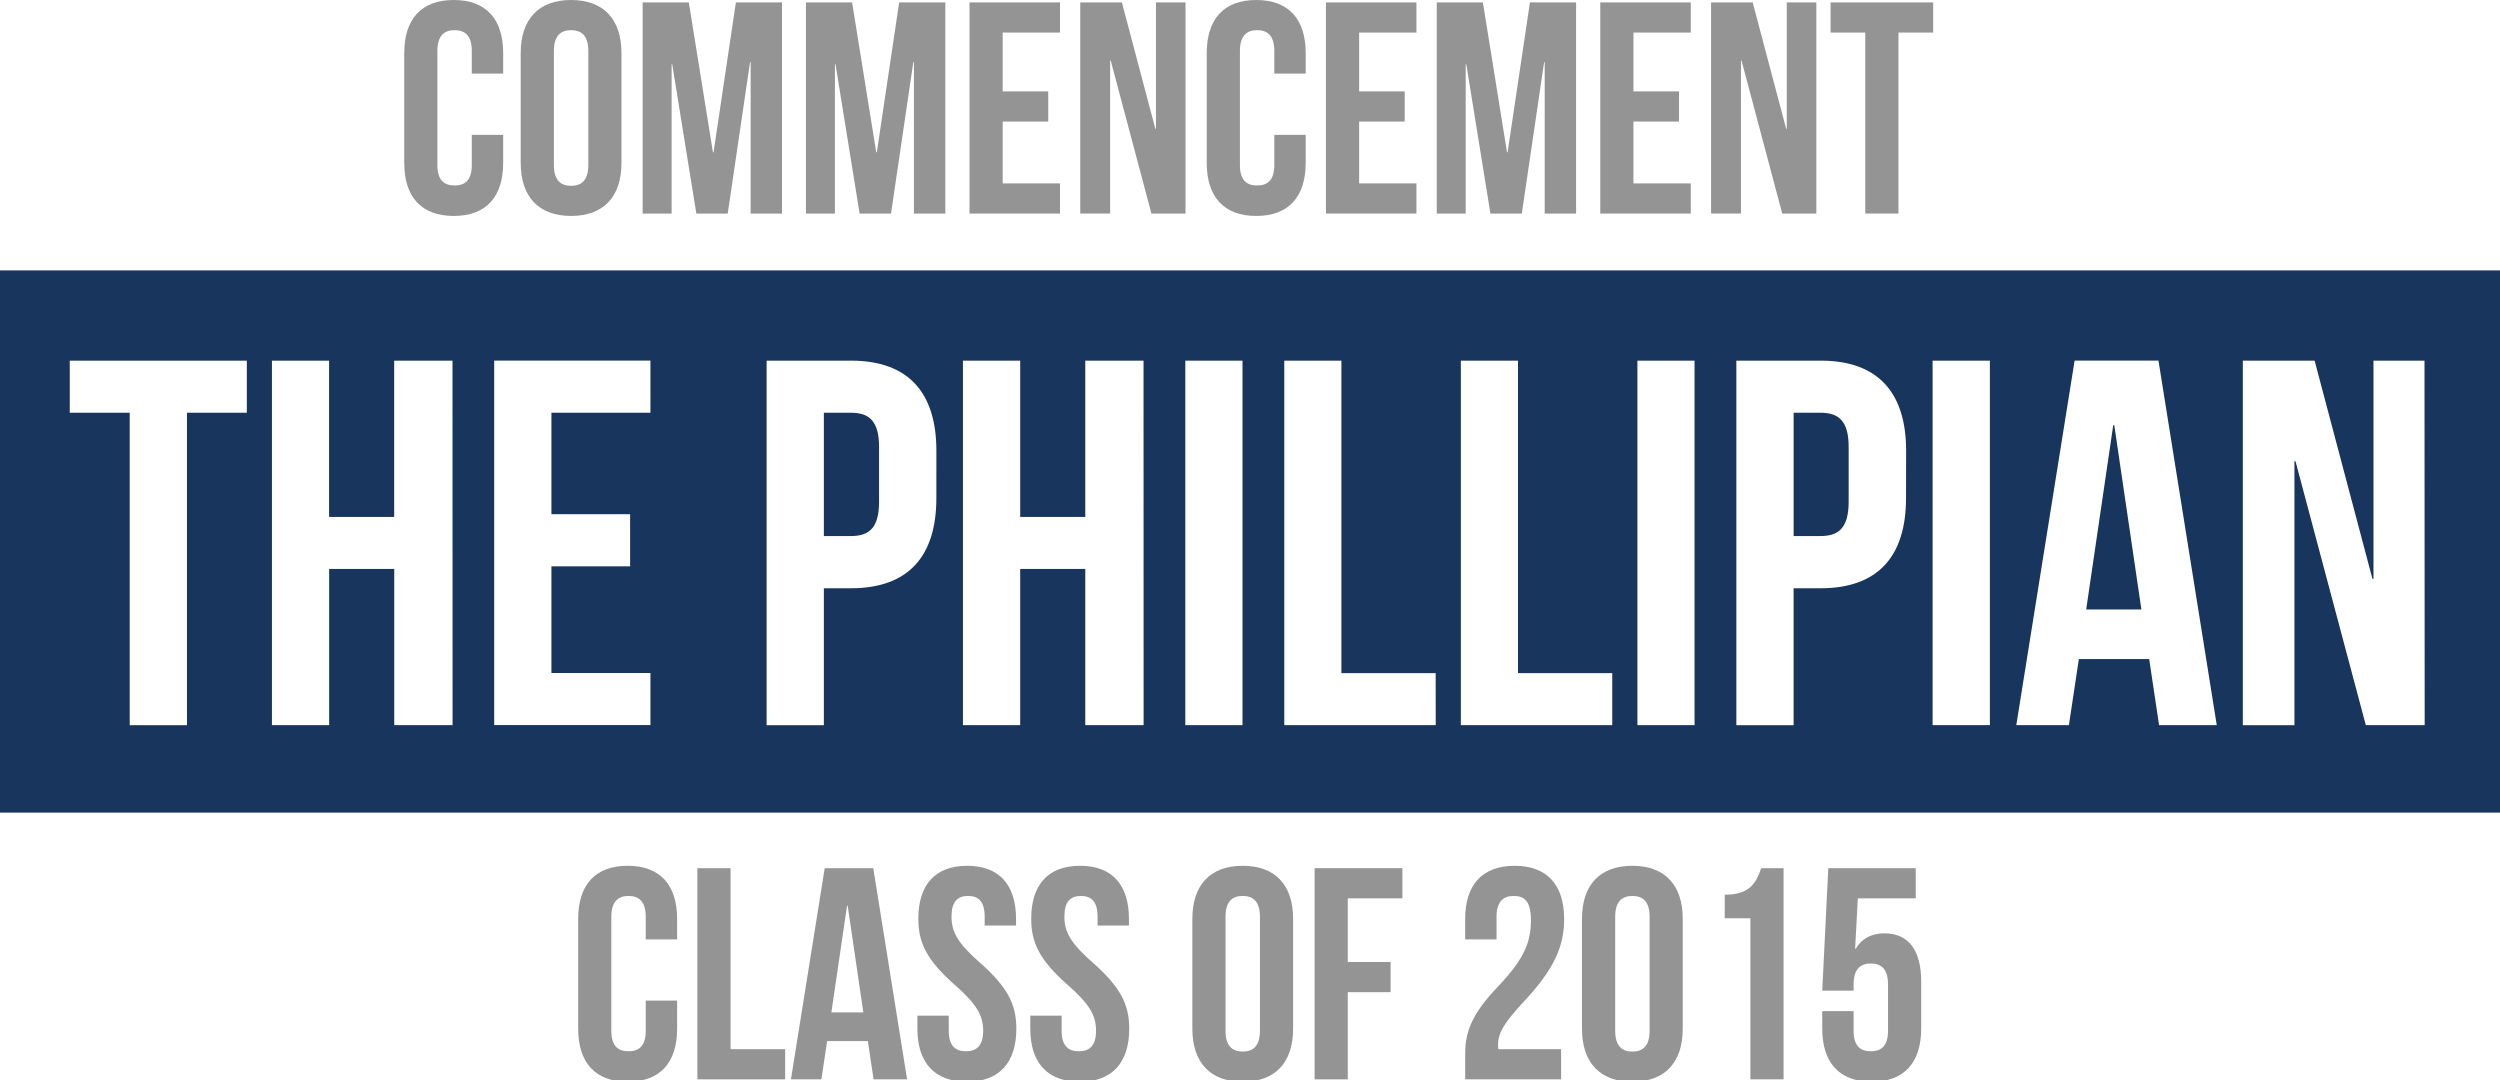
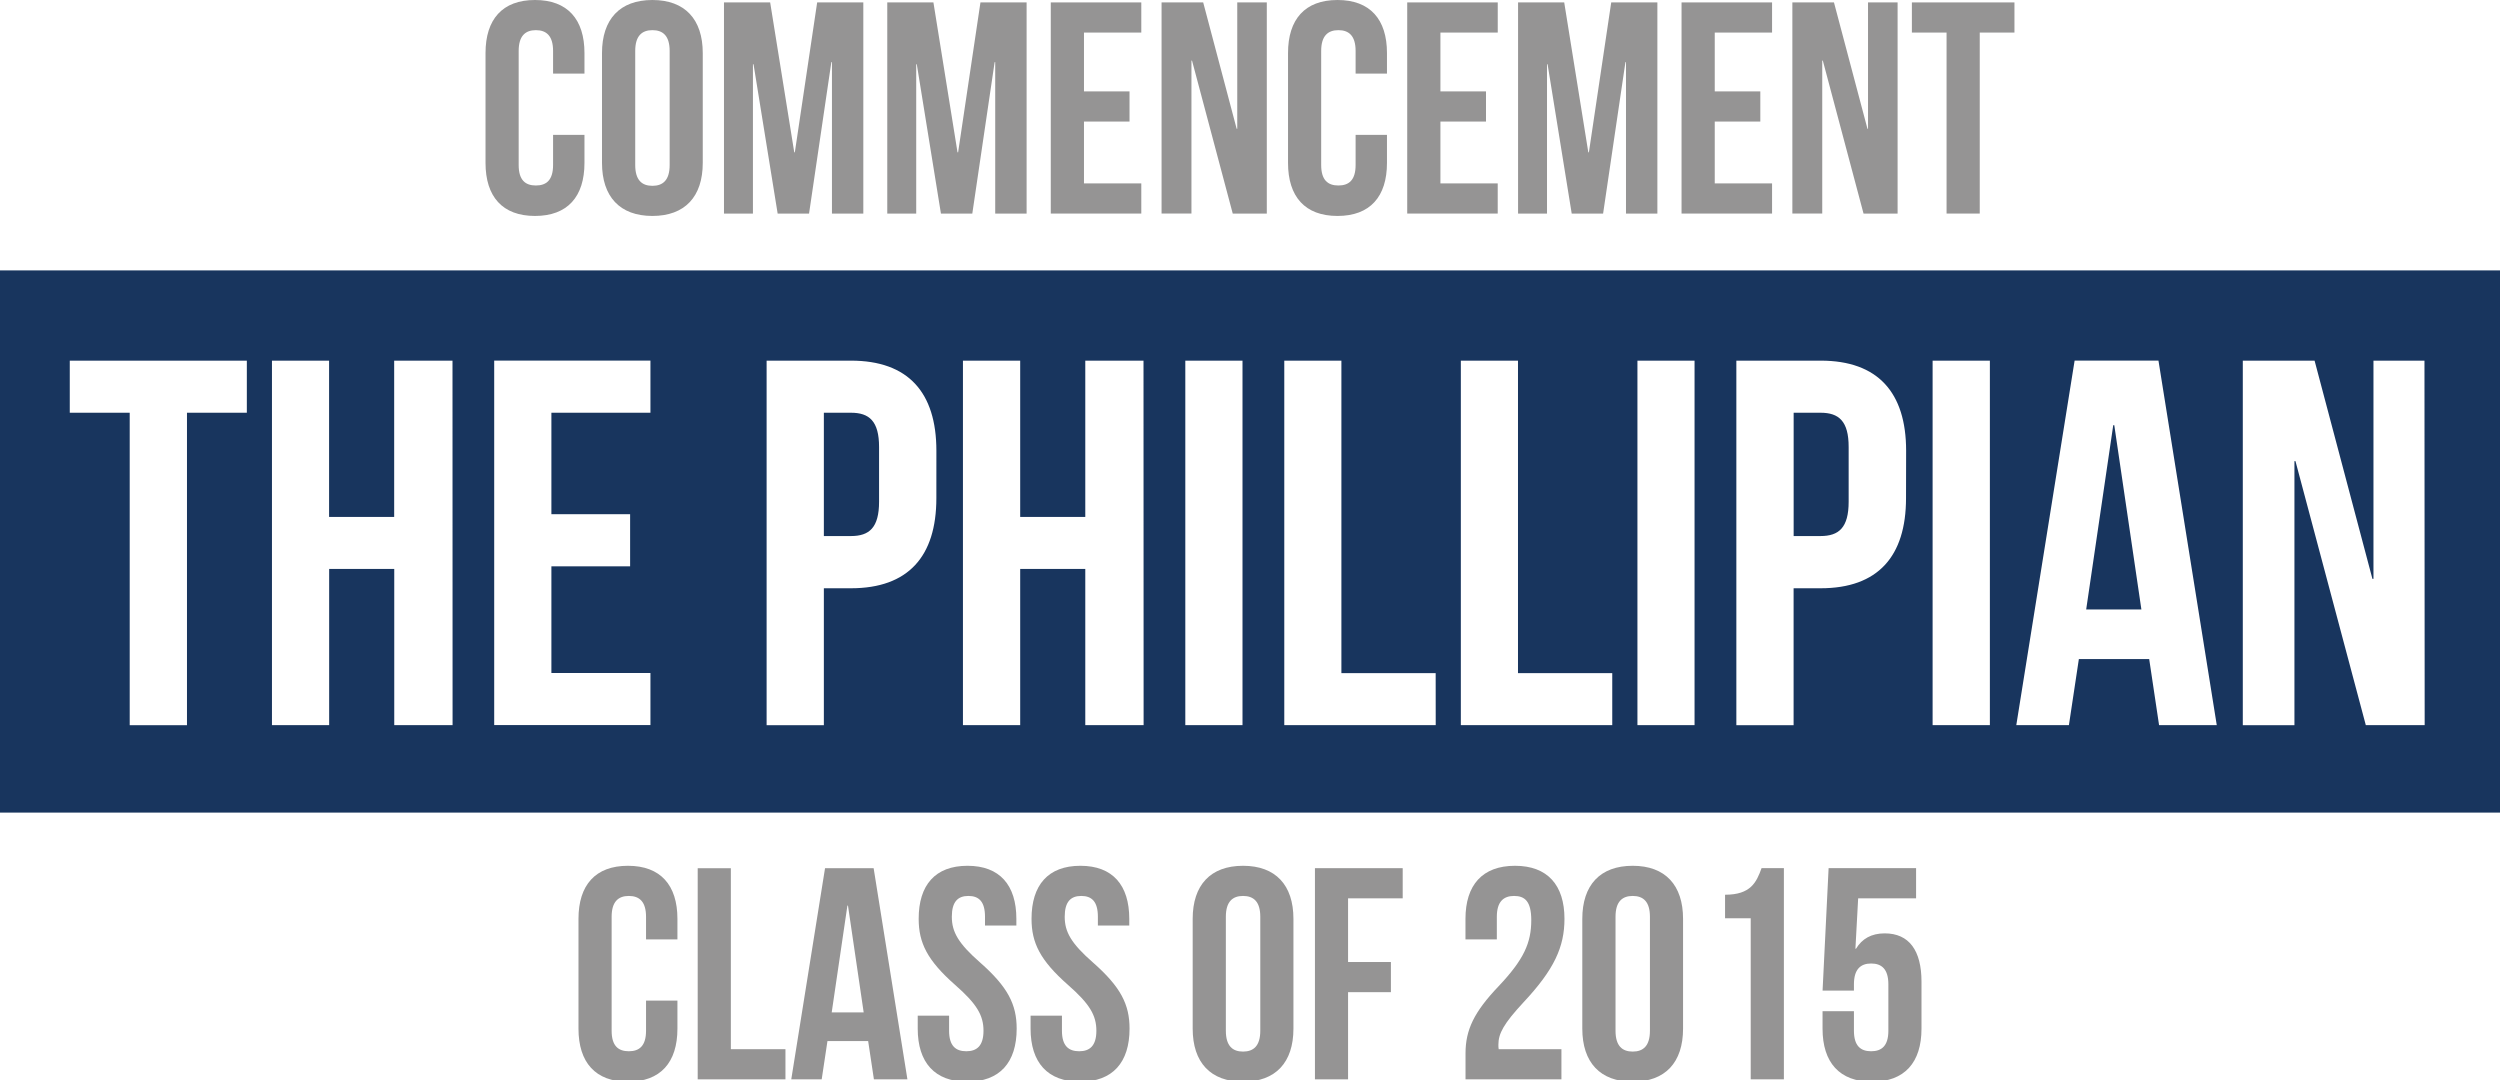
<svg xmlns="http://www.w3.org/2000/svg" version="1.1" id="Layer_1" x="0px" y="0px" width="99.398px" height="42.914px" viewBox="0 0 99.398 42.914" enable-background="new 0 0 99.398 42.914" xml:space="preserve">
  <g enable-background="new    ">
-     <path fill="#959494" d="M20.006,5.361v1.115c0,1.343-0.672,2.11-1.967,2.11c-1.295,0-1.967-0.768-1.967-2.11V2.11   c0-1.343,0.672-2.11,1.967-2.11c1.295,0,1.967,0.768,1.967,2.11v0.816h-1.248v-0.9c0-0.6-0.264-0.827-0.684-0.827   c-0.419,0-0.684,0.228-0.684,0.827v4.534c0,0.6,0.264,0.815,0.684,0.815c0.42,0,0.684-0.216,0.684-0.815V5.361H20.006z" />
-     <path fill="#959494" d="M20.703,2.11c0-1.343,0.708-2.11,2.003-2.11c1.295,0,2.003,0.768,2.003,2.11v4.366   c0,1.343-0.708,2.11-2.003,2.11c-1.295,0-2.003-0.768-2.003-2.11V2.11z M22.023,6.561c0,0.6,0.264,0.827,0.684,0.827   c0.42,0,0.684-0.228,0.684-0.827V2.026c0-0.6-0.264-0.827-0.684-0.827c-0.419,0-0.684,0.228-0.684,0.827V6.561z" />
-     <path fill="#959494" d="M28.346,6.057h0.024l0.888-5.961h1.835v8.396h-1.248V2.471h-0.024l-0.887,6.021h-1.248l-0.959-5.937h-0.024   v5.937h-1.151V0.096h1.835L28.346,6.057z" />
-     <path fill="#959494" d="M34.838,6.057h0.024l0.888-5.961h1.835v8.396h-1.248V2.471h-0.024l-0.887,6.021h-1.248l-0.959-5.937h-0.024   v5.937h-1.151V0.096h1.835L34.838,6.057z" />
-     <path fill="#959494" d="M39.866,3.634h1.811v1.199h-1.811v2.459h2.279v1.199h-3.598V0.096h3.598v1.199h-2.279V3.634z" />
-     <path fill="#959494" d="M44.162,2.41h-0.024v6.081h-1.188V0.096h1.655l1.331,5.025h0.024V0.096h1.175v8.396h-1.355L44.162,2.41z" />
-     <path fill="#959494" d="M51.913,5.361v1.115c0,1.343-0.672,2.11-1.967,2.11c-1.295,0-1.967-0.768-1.967-2.11V2.11   c0-1.343,0.672-2.11,1.967-2.11c1.295,0,1.967,0.768,1.967,2.11v0.816h-1.247v-0.9c0-0.6-0.264-0.827-0.684-0.827   c-0.419,0-0.684,0.228-0.684,0.827v4.534c0,0.6,0.264,0.815,0.684,0.815c0.42,0,0.684-0.216,0.684-0.815V5.361H51.913z" />
-     <path fill="#959494" d="M54.038,3.634h1.812v1.199h-1.812v2.459h2.278v1.199h-3.598V0.096h3.598v1.199h-2.278V3.634z" />
-     <path fill="#959494" d="M59.918,6.057h0.023l0.888-5.961h1.835v8.396h-1.248V2.471h-0.023l-0.887,6.021h-1.248l-0.959-5.937h-0.024   v5.937h-1.151V0.096h1.835L59.918,6.057z" />
-     <path fill="#959494" d="M64.945,3.634h1.812v1.199h-1.812v2.459h2.279v1.199h-3.598V0.096h3.598v1.199h-2.279V3.634z" />
-     <path fill="#959494" d="M69.242,2.41h-0.023v6.081h-1.188V0.096h1.654l1.332,5.025h0.023V0.096h1.176v8.396h-1.355L69.242,2.41z" />
-     <path fill="#959494" d="M72.783,0.096h4.078v1.199h-1.38v7.196h-1.319V1.295h-1.379V0.096z" />
+     <path fill="#959494" d="M23.238,5.361v1.115c0,1.343-0.672,2.11-1.967,2.11s-1.967-0.768-1.967-2.11V2.11   c0-1.343,0.672-2.11,1.967-2.11s1.967,0.768,1.967,2.11v0.816H21.99v-0.9c0-0.6-0.264-0.827-0.684-0.827   c-0.419,0-0.684,0.228-0.684,0.827V6.56c0,0.6,0.264,0.815,0.684,0.815S21.99,7.159,21.99,6.56V5.361H23.238z" />
+     <path fill="#959494" d="M23.935,2.11c0-1.343,0.708-2.11,2.003-2.11s2.003,0.768,2.003,2.11v4.366c0,1.343-0.708,2.11-2.003,2.11   s-2.003-0.768-2.003-2.11V2.11z M25.256,6.561c0,0.6,0.264,0.827,0.684,0.827s0.685-0.228,0.685-0.827V2.026   c0-0.6-0.265-0.827-0.685-0.827c-0.419,0-0.684,0.228-0.684,0.827V6.561z" />
+     <path fill="#959494" d="M31.579,6.057h0.023l0.888-5.961h1.835v8.396h-1.247V2.471h-0.024l-0.887,6.021h-1.248L29.96,2.555h-0.024   v5.937h-1.151V0.096h1.836L31.579,6.057z" />
+     <path fill="#959494" d="M38.07,6.057h0.024l0.888-5.961h1.835v8.396h-1.248V2.471h-0.023l-0.888,6.021h-1.247l-0.96-5.937h-0.023   v5.937h-1.151V0.096h1.835L38.07,6.057z" />
+     <path fill="#959494" d="M43.098,3.634h1.811v1.199h-1.811v2.459h2.279v1.199h-3.599V0.096h3.599v1.199h-2.279V3.634z" />
+     <path fill="#959494" d="M47.394,2.41h-0.023v6.081h-1.188V0.096h1.655l1.331,5.025h0.023V0.096h1.175v8.396h-1.354L47.394,2.41z" />
+     <path fill="#959494" d="M55.145,5.361v1.115c0,1.343-0.672,2.11-1.967,2.11s-1.967-0.768-1.967-2.11V2.11   c0-1.343,0.672-2.11,1.967-2.11s1.967,0.768,1.967,2.11v0.816h-1.247v-0.9c0-0.6-0.264-0.827-0.684-0.827   c-0.419,0-0.685,0.228-0.685,0.827V6.56c0,0.6,0.265,0.815,0.685,0.815s0.684-0.216,0.684-0.815V5.361H55.145z" />
+     <path fill="#959494" d="M57.27,3.634h1.812v1.199H57.27v2.459h2.278v1.199H55.95V0.096h3.599v1.199H57.27V3.634z" />
+     <path fill="#959494" d="M63.15,6.057h0.023l0.888-5.961h1.835v8.396h-1.248V2.471h-0.022l-0.888,6.021H62.49l-0.959-5.937h-0.023   v5.937h-1.151V0.096h1.835L63.15,6.057z" />
+     <path fill="#959494" d="M68.177,3.634h1.812v1.199h-1.812v2.459h2.279v1.199h-3.599V0.096h3.599v1.199h-2.279V3.634z" />
+     <path fill="#959494" d="M72.474,2.41h-0.023v6.081h-1.188V0.096h1.654l1.332,5.025h0.022V0.096h1.176v8.396h-1.354L72.474,2.41z" />
+     <path fill="#959494" d="M76.015,0.096h4.078v1.199h-1.38v7.196h-1.319V1.295h-1.379V0.096z" />
  </g>
  <g>
    <g>
-       <path fill="#18355E" d="M84.021,16.905l-1.076,7.327h2.195l-1.078-7.327H84.021z M72.384,16.41h-1.071v4.903h1.069    c0.729,0,1.119-0.332,1.119-1.364v-2.175C73.503,16.74,73.108,16.41,72.384,16.41z M33.833,16.41h-1.077v4.903h1.077    c0.729,0,1.118-0.332,1.118-1.364v-2.175C34.952,16.74,34.558,16.41,33.833,16.41z M0,10.75v21.559h99.398V10.75H0z M9.814,16.41    h-2.38v12.423H5.157V16.41H2.774v-2.07h7.04V16.41z M17.994,28.832h-2.319v-6.211h-2.588v6.211h-2.275V14.339h2.272v6.213h2.588    v-6.213h2.319L17.994,28.832L17.994,28.832z M25.861,16.41h-3.937v4.033h3.129v2.073h-3.129v4.243h3.937v2.068h-6.212v-14.49    h6.212V16.41z M37.229,19.806c0,2.318-1.118,3.583-3.396,3.583h-1.077v5.444H30.48V14.339h3.354c2.276,0,3.396,1.264,3.396,3.582    L37.229,19.806L37.229,19.806z M45.469,28.832H43.15v-6.211h-2.588v6.211h-2.276V14.339h2.276v6.213h2.588v-6.213h2.316    L45.469,28.832L45.469,28.832z M49.401,28.832h-2.274V14.339h2.274V28.832z M57.083,28.832h-6.021V14.339h2.271v12.425h3.748    L57.083,28.832L57.083,28.832z M64.104,28.832h-6.022V14.339h2.272v12.425h3.748v2.067L64.104,28.832L64.104,28.832z     M67.374,28.832h-2.272V14.339h2.272V28.832L67.374,28.832z M75.782,19.806c0,2.318-1.119,3.583-3.396,3.583h-1.074v5.444h-2.276    V14.339h3.354c2.272,0,3.396,1.264,3.396,3.582L75.782,19.806L75.782,19.806z M79.116,28.832h-2.277V14.339h2.277V28.832z     M85.843,28.832l-0.393-2.629h-2.796l-0.396,2.629h-2.092l2.319-14.494h3.334l2.318,14.494H85.843z M96.403,28.832h-2.34    l-2.797-10.497h-0.041v10.499h-2.052V14.339h2.854l2.3,8.677h0.041v-8.677h2.028L96.403,28.832L96.403,28.832z" />
+       <path fill="#18355E" d="M84.021,16.905l-1.076,7.327h2.195l-1.078-7.327H84.021z M72.384,16.41h-1.07v4.903h1.068    c0.729,0,1.119-0.332,1.119-1.364v-2.175C73.503,16.74,73.108,16.41,72.384,16.41z M33.833,16.41h-1.077v4.903h1.077    c0.729,0,1.118-0.332,1.118-1.364v-2.175C34.952,16.74,34.558,16.41,33.833,16.41z M0,10.75v21.559h99.398V10.75H0z M9.814,16.41    h-2.38v12.423H5.157V16.41H2.774v-2.07h7.04V16.41z M17.994,28.832h-2.319v-6.211h-2.588v6.211h-2.274V14.339h2.271v6.213h2.588    v-6.213h2.319L17.994,28.832L17.994,28.832z M25.861,16.41h-3.938v4.033h3.13v2.073h-3.13v4.243h3.938v2.068h-6.212v-14.49h6.212    V16.41z M37.229,19.806c0,2.318-1.118,3.583-3.396,3.583h-1.077v5.444H30.48V14.339h3.354c2.276,0,3.396,1.264,3.396,3.582    L37.229,19.806L37.229,19.806z M45.469,28.832H43.15v-6.211h-2.588v6.211h-2.276V14.339h2.276v6.213h2.588v-6.213h2.315    L45.469,28.832L45.469,28.832z M49.401,28.832h-2.274V14.339h2.274V28.832z M57.083,28.832h-6.021V14.339h2.271v12.425h3.748    L57.083,28.832L57.083,28.832z M64.104,28.832h-6.022V14.339h2.272v12.425h3.748v2.067L64.104,28.832L64.104,28.832z     M67.374,28.832h-2.271V14.339h2.271V28.832L67.374,28.832z M75.782,19.806c0,2.318-1.119,3.583-3.396,3.583h-1.074v5.444h-2.276    V14.339h3.354c2.271,0,3.396,1.264,3.396,3.582L75.782,19.806L75.782,19.806z M79.116,28.832h-2.277V14.339h2.277V28.832z     M85.843,28.832l-0.393-2.629h-2.796l-0.396,2.629h-2.092l2.319-14.494h3.334l2.318,14.494H85.843z M96.403,28.832h-2.34    l-2.797-10.497h-0.041v10.499h-2.053V14.339h2.854l2.3,8.677h0.041v-8.677h2.028L96.403,28.832L96.403,28.832z" />
    </g>
  </g>
  <g>
-     <path fill="#959494" d="M144.329,17.738c-0.42,0-0.687,0.228-0.687,0.827v0.9h-1.246v-0.816c0-1.343,0.672-2.11,1.967-2.11   c1.296,0,1.968,0.768,1.968,2.11c0,1.116-0.408,2.016-1.631,3.322c-0.779,0.84-0.996,1.235-0.996,1.68c0,0.061,0,0.119,0.012,0.182   h2.496v1.199h-3.813V24c0-0.938,0.336-1.645,1.317-2.675c1.009-1.067,1.298-1.727,1.298-2.626   C145.013,17.942,144.747,17.738,144.329,17.738z" />
-     <path fill="#959494" d="M147.042,18.649c0-1.343,0.707-2.11,2.002-2.11s2.004,0.768,2.004,2.11v4.367   c0,1.342-0.709,2.108-2.004,2.108s-2.002-0.769-2.002-2.108V18.649z M148.36,23.1c0,0.602,0.265,0.827,0.685,0.827   s0.685-0.229,0.685-0.827v-4.534c0-0.6-0.265-0.827-0.685-0.827s-0.685,0.228-0.685,0.827V23.1z" />
-     <path fill="#959494" d="M152.716,17.69c1.021,0,1.248-0.492,1.451-1.056h0.89v8.397h-1.32v-6.405h-1.021V17.69z" />
-     <path fill="#959494" d="M157.841,22.318V23.1c0,0.6,0.265,0.813,0.685,0.813s0.685-0.215,0.685-0.813v-1.849   c0-0.6-0.265-0.827-0.685-0.827s-0.685,0.228-0.685,0.827v0.252h-1.248l0.24-4.869h3.479v1.199h-2.304l-0.108,2.003h0.024   c0.24-0.396,0.611-0.611,1.14-0.611c0.974,0,1.463,0.684,1.463,1.919v1.872c0,1.342-0.672,2.108-1.967,2.108   s-1.967-0.769-1.967-2.108v-0.697H157.841L157.841,22.318z" />
+     <path fill="#959494" d="M144.329,17.738c-0.42,0-0.687,0.228-0.687,0.827v0.9h-1.246v-0.816c0-1.343,0.672-2.11,1.967-2.11   c1.296,0,1.968,0.768,1.968,2.11c0,1.116-0.408,2.016-1.631,3.322c-0.779,0.84-0.996,1.235-0.996,1.68c0,0.062,0,0.119,0.012,0.183   h2.496v1.199h-3.812V24c0-0.938,0.336-1.645,1.316-2.675c1.01-1.067,1.299-1.727,1.299-2.626   C145.013,17.942,144.747,17.738,144.329,17.738z" />
+     <path fill="#959494" d="M147.042,18.649c0-1.343,0.707-2.11,2.002-2.11s2.004,0.768,2.004,2.11v4.367   c0,1.342-0.709,2.108-2.004,2.108s-2.002-0.769-2.002-2.108V18.649z M148.36,23.1c0,0.603,0.265,0.827,0.685,0.827   s0.686-0.229,0.686-0.827v-4.534c0-0.6-0.266-0.827-0.686-0.827s-0.685,0.228-0.685,0.827V23.1z" />
+     <path fill="#959494" d="M152.716,17.69c1.021,0,1.248-0.492,1.451-1.056h0.891v8.397h-1.32v-6.405h-1.021V17.69z" />
+     <path fill="#959494" d="M157.841,22.318V23.1c0,0.601,0.266,0.813,0.686,0.813s0.685-0.215,0.685-0.813v-1.849   c0-0.6-0.265-0.827-0.685-0.827s-0.686,0.228-0.686,0.827v0.252h-1.248l0.24-4.869h3.479v1.199h-2.305l-0.107,2.003h0.023   c0.24-0.396,0.611-0.611,1.141-0.611c0.974,0,1.463,0.684,1.463,1.919v1.872c0,1.342-0.672,2.108-1.967,2.108   s-1.968-0.769-1.968-2.108v-0.697H157.841L157.841,22.318z" />
  </g>
  <g enable-background="new    ">
-     <path fill="#959494" d="M26.922,39.784v1.115c0,1.343-0.672,2.11-1.967,2.11c-1.295,0-1.967-0.768-1.967-2.11v-4.366   c0-1.343,0.672-2.11,1.967-2.11c1.295,0,1.967,0.768,1.967,2.11v0.816h-1.248v-0.9c0-0.6-0.264-0.827-0.684-0.827   c-0.419,0-0.684,0.228-0.684,0.827v4.534c0,0.6,0.264,0.815,0.684,0.815c0.42,0,0.684-0.216,0.684-0.815v-1.199H26.922z" />
-     <path fill="#959494" d="M27.727,34.519h1.319v7.196h2.171v1.199h-3.49V34.519z" />
-     <path fill="#959494" d="M36.065,42.914h-1.332l-0.228-1.523h-1.619l-0.228,1.523h-1.211l1.343-8.396h1.931L36.065,42.914z    M33.055,40.252h1.271l-0.624-4.246h-0.024L33.055,40.252z" />
-     <path fill="#959494" d="M38.454,34.423c1.283,0,1.943,0.768,1.943,2.11v0.265H39.15v-0.349c0-0.6-0.24-0.827-0.66-0.827   c-0.419,0-0.659,0.228-0.659,0.827c0,0.612,0.264,1.067,1.127,1.823c1.104,0.972,1.451,1.667,1.451,2.627   c0,1.343-0.671,2.11-1.967,2.11s-1.967-0.768-1.967-2.11v-0.516h1.247v0.6c0,0.6,0.264,0.815,0.684,0.815   c0.42,0,0.684-0.216,0.684-0.815c0-0.612-0.264-1.067-1.127-1.823c-1.104-0.972-1.451-1.667-1.451-2.627   C36.511,35.19,37.171,34.423,38.454,34.423z" />
-     <path fill="#959494" d="M42.943,34.423c1.283,0,1.943,0.768,1.943,2.11v0.265h-1.248v-0.349c0-0.6-0.24-0.827-0.66-0.827   c-0.419,0-0.659,0.228-0.659,0.827c0,0.612,0.264,1.067,1.127,1.823c1.104,0.972,1.451,1.667,1.451,2.627   c0,1.343-0.671,2.11-1.967,2.11s-1.967-0.768-1.967-2.11v-0.516h1.247v0.6c0,0.6,0.264,0.815,0.684,0.815   c0.42,0,0.684-0.216,0.684-0.815c0-0.612-0.264-1.067-1.127-1.823C41.347,38.188,41,37.493,41,36.533   C41,35.19,41.659,34.423,42.943,34.423z" />
-     <path fill="#959494" d="M47.407,36.533c0-1.343,0.708-2.11,2.003-2.11s2.003,0.768,2.003,2.11v4.366c0,1.343-0.708,2.11-2.003,2.11   s-2.003-0.768-2.003-2.11V36.533z M48.726,40.983c0,0.6,0.264,0.827,0.684,0.827c0.42,0,0.684-0.228,0.684-0.827v-4.534   c0-0.6-0.264-0.827-0.684-0.827c-0.419,0-0.684,0.228-0.684,0.827V40.983z" />
-     <path fill="#959494" d="M53.586,38.249h1.703v1.199h-1.703v3.466h-1.318v-8.396h3.49v1.199h-2.172V38.249z" />
-     <path fill="#959494" d="M60.185,35.622c-0.42,0-0.684,0.228-0.684,0.827v0.9h-1.247v-0.816c0-1.343,0.672-2.11,1.968-2.11   c1.295,0,1.967,0.768,1.967,2.11c0,1.116-0.408,2.016-1.632,3.322c-0.779,0.84-0.995,1.235-0.995,1.68c0,0.06,0,0.119,0.012,0.18   h2.494v1.199h-3.813v-1.031c0-0.936,0.336-1.644,1.319-2.675c1.008-1.067,1.295-1.727,1.295-2.626   C60.869,35.826,60.605,35.622,60.185,35.622z" />
-     <path fill="#959494" d="M62.898,36.533c0-1.343,0.709-2.11,2.004-2.11s2.002,0.768,2.002,2.11v4.366c0,1.343-0.707,2.11-2.002,2.11   s-2.004-0.768-2.004-2.11V36.533z M64.219,40.983c0,0.6,0.264,0.827,0.684,0.827s0.684-0.228,0.684-0.827v-4.534   c0-0.6-0.264-0.827-0.684-0.827s-0.684,0.228-0.684,0.827V40.983z" />
-     <path fill="#959494" d="M68.574,35.574c1.02,0,1.248-0.492,1.451-1.056h0.888v8.396h-1.319V36.51h-1.02V35.574z" />
-     <path fill="#959494" d="M73.698,40.203v0.78c0,0.6,0.265,0.815,0.684,0.815c0.42,0,0.684-0.216,0.684-0.815v-1.848   c0-0.6-0.264-0.827-0.684-0.827c-0.419,0-0.684,0.228-0.684,0.827v0.252h-1.247l0.24-4.869h3.478v1.199h-2.303l-0.108,2.003h0.024   c0.239-0.396,0.612-0.611,1.14-0.611c0.971,0,1.463,0.684,1.463,1.919v1.871c0,1.343-0.672,2.11-1.967,2.11   s-1.967-0.768-1.967-2.11v-0.696H73.698z" />
+     <path fill="#959494" d="M26.934,39.784v1.114c0,1.344-0.672,2.11-1.967,2.11s-1.967-0.768-1.967-2.11v-4.365   c0-1.344,0.672-2.11,1.967-2.11s1.967,0.769,1.967,2.11v0.816h-1.248v-0.9c0-0.6-0.264-0.827-0.684-0.827   c-0.419,0-0.684,0.228-0.684,0.827v4.533c0,0.601,0.264,0.815,0.684,0.815s0.684-0.216,0.684-0.815v-1.198H26.934z" />
+     <path fill="#959494" d="M27.74,34.52h1.318v7.195h2.171v1.199H27.74V34.52z" />
+     <path fill="#959494" d="M36.078,42.914h-1.332l-0.229-1.523h-1.618l-0.229,1.523H31.46l1.343-8.396h1.932L36.078,42.914z    M33.068,40.252h1.271l-0.624-4.246h-0.023L33.068,40.252z" />
+     <path fill="#959494" d="M38.467,34.423c1.283,0,1.943,0.769,1.943,2.11v0.265h-1.247v-0.349c0-0.6-0.24-0.827-0.66-0.827   c-0.419,0-0.659,0.228-0.659,0.827c0,0.611,0.265,1.066,1.127,1.822c1.104,0.973,1.451,1.668,1.451,2.627   c0,1.344-0.671,2.11-1.967,2.11s-1.967-0.768-1.967-2.11v-0.516h1.247v0.6c0,0.601,0.264,0.815,0.684,0.815   s0.684-0.216,0.684-0.815c0-0.611-0.264-1.066-1.127-1.822c-1.104-0.973-1.45-1.667-1.45-2.627   C36.524,35.189,37.183,34.423,38.467,34.423z" />
+     <path fill="#959494" d="M42.956,34.423c1.283,0,1.943,0.769,1.943,2.11v0.265h-1.248v-0.349c0-0.6-0.24-0.827-0.66-0.827   c-0.419,0-0.659,0.228-0.659,0.827c0,0.611,0.264,1.066,1.127,1.822c1.104,0.973,1.451,1.668,1.451,2.627   c0,1.344-0.671,2.11-1.967,2.11c-1.297,0-1.968-0.768-1.968-2.11v-0.516h1.247v0.6c0,0.601,0.265,0.815,0.685,0.815   s0.684-0.216,0.684-0.815c0-0.611-0.264-1.066-1.127-1.822c-1.104-0.973-1.451-1.667-1.451-2.627   C41.012,35.189,41.672,34.423,42.956,34.423z" />
+     <path fill="#959494" d="M47.42,36.533c0-1.344,0.708-2.11,2.003-2.11s2.003,0.769,2.003,2.11v4.365c0,1.344-0.708,2.11-2.003,2.11   s-2.003-0.768-2.003-2.11V36.533z M48.739,40.982c0,0.601,0.264,0.828,0.684,0.828s0.685-0.229,0.685-0.828v-4.533   c0-0.6-0.265-0.827-0.685-0.827c-0.419,0-0.684,0.228-0.684,0.827V40.982z" />
+     <path fill="#959494" d="M53.598,38.249h1.703v1.199h-1.703v3.466h-1.317v-8.396h3.489v1.199h-2.172V38.249z" />
+     <path fill="#959494" d="M60.198,35.622c-0.42,0-0.685,0.228-0.685,0.827v0.9h-1.247v-0.816c0-1.344,0.672-2.11,1.969-2.11   c1.295,0,1.967,0.769,1.967,2.11c0,1.115-0.408,2.016-1.632,3.322c-0.779,0.84-0.995,1.234-0.995,1.68c0,0.061,0,0.119,0.012,0.18   h2.494v1.199h-3.813v-1.031c0-0.936,0.336-1.644,1.319-2.675c1.008-1.067,1.295-1.728,1.295-2.626   C60.882,35.826,60.618,35.622,60.198,35.622z" />
+     <path fill="#959494" d="M62.911,36.533c0-1.344,0.709-2.11,2.004-2.11s2.002,0.769,2.002,2.11v4.365c0,1.344-0.707,2.11-2.002,2.11   s-2.004-0.768-2.004-2.11V36.533z M64.232,40.982c0,0.601,0.264,0.828,0.684,0.828s0.684-0.229,0.684-0.828v-4.533   c0-0.6-0.264-0.827-0.684-0.827s-0.684,0.228-0.684,0.827V40.982z" />
+     <path fill="#959494" d="M68.587,35.574c1.02,0,1.248-0.492,1.451-1.057h0.888v8.396h-1.319V36.51h-1.02V35.574z" />
+     <path fill="#959494" d="M73.711,40.203v0.779c0,0.601,0.265,0.815,0.684,0.815c0.42,0,0.685-0.216,0.685-0.815v-1.848   c0-0.6-0.265-0.826-0.685-0.826c-0.419,0-0.684,0.228-0.684,0.826v0.252h-1.247l0.24-4.869h3.478v1.199h-2.303L73.77,37.72h0.024   c0.239-0.396,0.612-0.61,1.14-0.61c0.972,0,1.463,0.684,1.463,1.918v1.871c0,1.344-0.672,2.11-1.967,2.11s-1.967-0.768-1.967-2.11   v-0.695H73.711z" />
  </g>
</svg>
